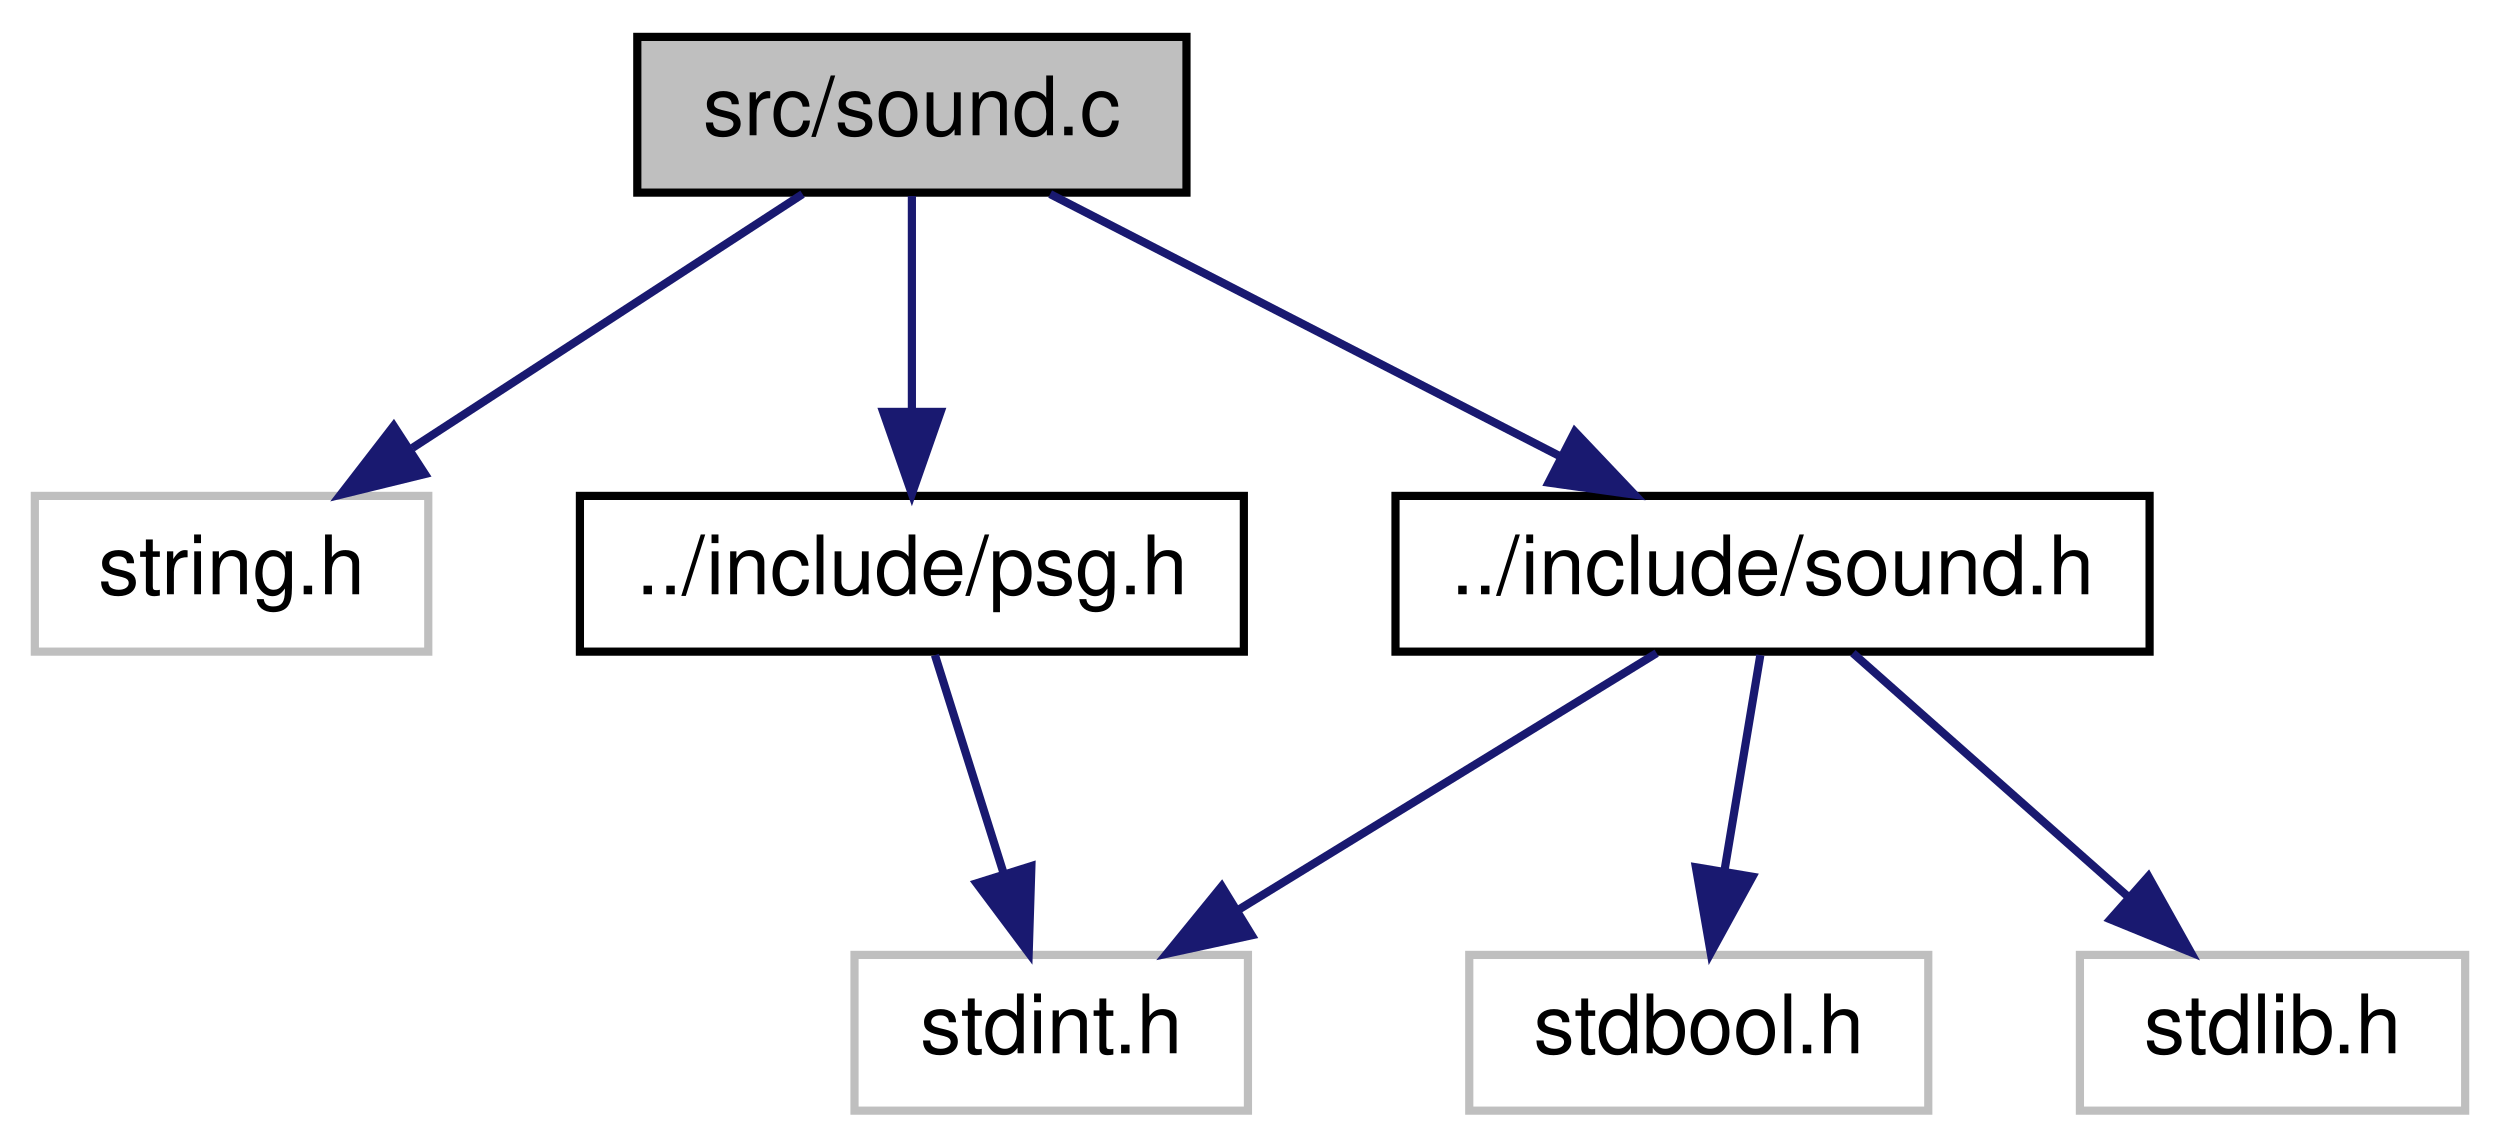
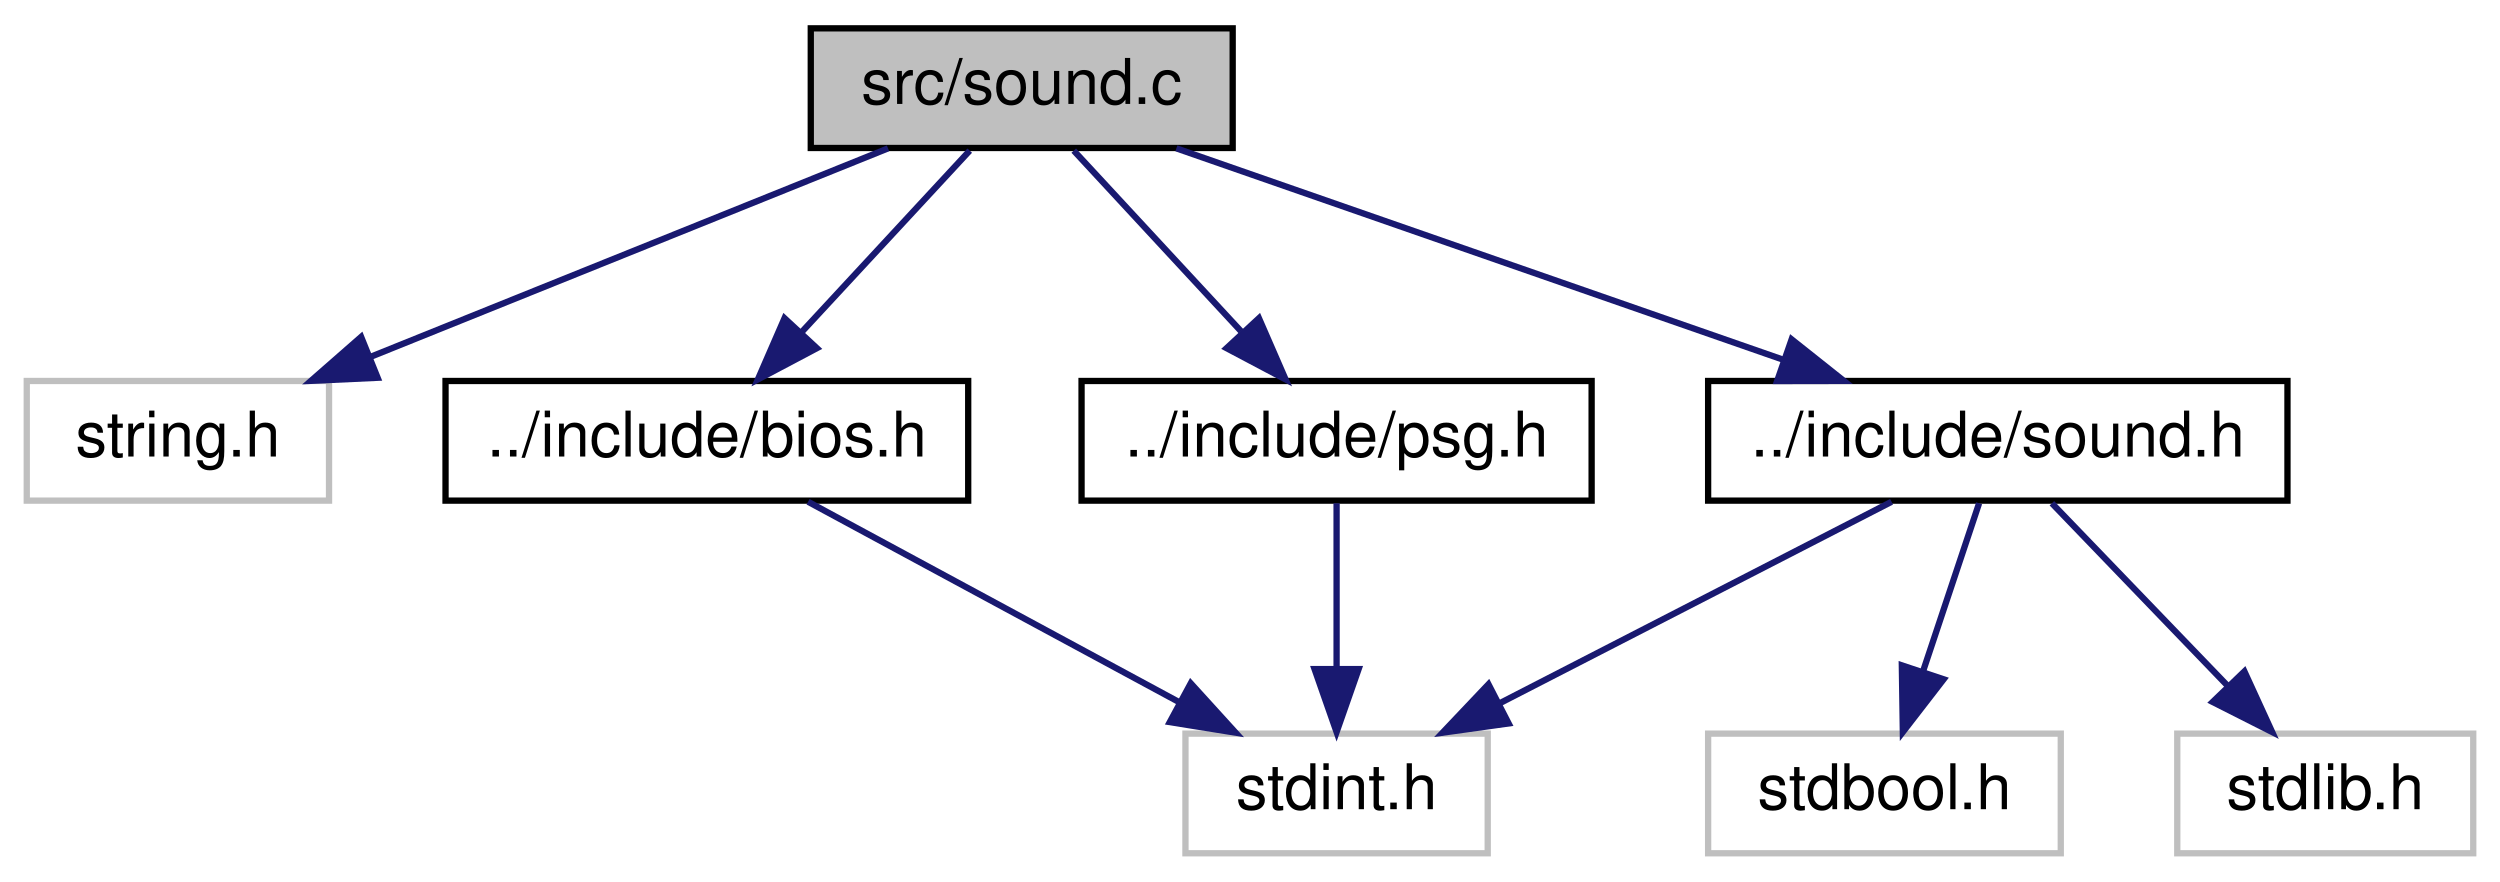
- <svg xmlns="http://www.w3.org/2000/svg" xmlns:xlink="http://www.w3.org/1999/xlink" width="305pt" height="140pt" viewBox="0.00 0.00 304.50 140.00">
+ <svg xmlns="http://www.w3.org/2000/svg" xmlns:xlink="http://www.w3.org/1999/xlink" width="397pt" height="140pt" viewBox="0.00 0.00 396.50 140.00">
  <g id="graph0" class="graph" transform="scale(1 1) rotate(0) translate(4 136)">
    <g id="node1" class="node">
      <g id="a_node1">
        <a xlink:title="Copyright (c) 2021 Daishi Mori (mori0091)">
-           <polygon fill="#bfbfbf" stroke="black" points="73.5,-112.5 73.5,-131.5 140.5,-131.5 140.5,-112.5 73.5,-112.5" />
-           <text text-anchor="middle" x="107" y="-119.5" font-family="Helvetica,sans-Serif" font-size="10.00">src/sound.c</text>
+           <polygon fill="#bfbfbf" stroke="black" points="124.5,-112.5 124.5,-131.5 191.5,-131.5 191.5,-112.5 124.5,-112.5" />
+           <text text-anchor="middle" x="158" y="-119.5" font-family="Helvetica,sans-Serif" font-size="10.00">src/sound.c</text>
        </a>
      </g>
    </g>
    <g id="node2" class="node">
      <g id="a_node2">
        <a xlink:title=" ">
          <polygon fill="none" stroke="#bfbfbf" points="0,-56.5 0,-75.5 48,-75.5 48,-56.5 0,-56.5" />
          <text text-anchor="middle" x="24" y="-63.5" font-family="Helvetica,sans-Serif" font-size="10.00">string.h</text>
        </a>
      </g>
    </g>
    <g id="edge1" class="edge">
-       <path fill="none" stroke="midnightblue" d="M93.66,-112.32C80.84,-103.98 61.22,-91.21 46.06,-81.35" />
-       <polygon fill="midnightblue" stroke="midnightblue" points="47.59,-78.17 37.3,-75.65 43.78,-84.04 47.59,-78.17" />
+       <path fill="none" stroke="midnightblue" d="M136.77,-112.44C114.62,-103.52 79.68,-89.44 54.56,-79.32" />
+       <polygon fill="midnightblue" stroke="midnightblue" points="55.72,-76.01 45.13,-75.52 53.1,-82.5 55.72,-76.01" />
    </g>
    <g id="node3" class="node">
      <g id="a_node3">
-         <a xlink:href="psg_8h.html" target="_top" xlink:title="Copyright (c) 2021 Daishi Mori (mori0091)">
-           <polygon fill="none" stroke="black" points="66.5,-56.5 66.5,-75.5 147.5,-75.5 147.5,-56.5 66.5,-56.5" />
-           <text text-anchor="middle" x="107" y="-63.5" font-family="Helvetica,sans-Serif" font-size="10.00">../include/psg.h</text>
+         <a xlink:href="bios_8h.html" target="_top" xlink:title="Copyright (c) 2021 Daishi Mori (mori0091)">
+           <polygon fill="none" stroke="black" points="66.5,-56.5 66.5,-75.5 149.5,-75.5 149.5,-56.5 66.5,-56.5" />
+           <text text-anchor="middle" x="108" y="-63.5" font-family="Helvetica,sans-Serif" font-size="10.00">../include/bios.h</text>
        </a>
      </g>
    </g>
    <g id="edge2" class="edge">
-       <path fill="none" stroke="midnightblue" d="M107,-112.08C107,-105.01 107,-94.86 107,-85.99" />
-       <polygon fill="midnightblue" stroke="midnightblue" points="110.5,-85.75 107,-75.75 103.5,-85.75 110.5,-85.75" />
+       <path fill="none" stroke="midnightblue" d="M149.74,-112.08C142.54,-104.3 131.89,-92.8 123.15,-83.37" />
+       <polygon fill="midnightblue" stroke="midnightblue" points="125.47,-80.71 116.1,-75.75 120.33,-85.47 125.47,-80.71" />
    </g>
    <g id="node5" class="node">
      <g id="a_node5">
-         <a xlink:href="sound_8h.html" target="_top" xlink:title="Copyright (c) 2021 Daishi Mori (mori0091)">
-           <polygon fill="none" stroke="black" points="166,-56.5 166,-75.5 258,-75.5 258,-56.5 166,-56.5" />
-           <text text-anchor="middle" x="212" y="-63.5" font-family="Helvetica,sans-Serif" font-size="10.00">../include/sound.h</text>
+         <a xlink:href="psg_8h.html" target="_top" xlink:title="Copyright (c) 2021 Daishi Mori (mori0091)">
+           <polygon fill="none" stroke="black" points="167.5,-56.5 167.5,-75.5 248.5,-75.5 248.5,-56.5 167.5,-56.5" />
+           <text text-anchor="middle" x="208" y="-63.5" font-family="Helvetica,sans-Serif" font-size="10.00">../include/psg.h</text>
        </a>
      </g>
    </g>
    <g id="edge4" class="edge">
-       <path fill="none" stroke="midnightblue" d="M123.87,-112.32C140.71,-103.66 166.81,-90.24 186.24,-80.25" />
-       <polygon fill="midnightblue" stroke="midnightblue" points="187.88,-83.34 195.17,-75.65 184.68,-77.12 187.88,-83.34" />
+       <path fill="none" stroke="midnightblue" d="M166.26,-112.08C173.46,-104.3 184.11,-92.8 192.85,-83.37" />
+       <polygon fill="midnightblue" stroke="midnightblue" points="195.67,-85.47 199.9,-75.75 190.53,-80.71 195.67,-85.47" />
+     </g>
+     <g id="node6" class="node">
+       <g id="a_node6">
+         <a xlink:href="sound_8h.html" target="_top" xlink:title="Copyright (c) 2021 Daishi Mori (mori0091)">
+           <polygon fill="none" stroke="black" points="267,-56.5 267,-75.5 359,-75.5 359,-56.5 267,-56.5" />
+           <text text-anchor="middle" x="313" y="-63.5" font-family="Helvetica,sans-Serif" font-size="10.00">../include/sound.h</text>
+         </a>
+       </g>
+     </g>
+     <g id="edge6" class="edge">
+       <path fill="none" stroke="midnightblue" d="M182.56,-112.44C208.52,-103.4 249.67,-89.06 278.8,-78.92" />
+       <polygon fill="midnightblue" stroke="midnightblue" points="280.26,-82.11 288.55,-75.52 277.96,-75.5 280.26,-82.11" />
    </g>
    <g id="node4" class="node">
      <g id="a_node4">
        <a xlink:title=" ">
-           <polygon fill="none" stroke="#bfbfbf" points="100,-0.5 100,-19.5 148,-19.5 148,-0.5 100,-0.5" />
-           <text text-anchor="middle" x="124" y="-7.5" font-family="Helvetica,sans-Serif" font-size="10.00">stdint.h</text>
+           <polygon fill="none" stroke="#bfbfbf" points="184,-0.5 184,-19.5 232,-19.5 232,-0.5 184,-0.5" />
+           <text text-anchor="middle" x="208" y="-7.5" font-family="Helvetica,sans-Serif" font-size="10.00">stdint.h</text>
        </a>
      </g>
    </g>
    <g id="edge3" class="edge">
-       <path fill="none" stroke="midnightblue" d="M109.81,-56.08C112.08,-48.85 115.37,-38.41 118.21,-29.4" />
-       <polygon fill="midnightblue" stroke="midnightblue" points="121.58,-30.34 121.25,-19.75 114.9,-28.24 121.58,-30.34" />
-     </g>
-     <g id="edge6" class="edge">
-       <path fill="none" stroke="midnightblue" d="M197.86,-56.32C184.13,-47.9 163.06,-34.97 146.94,-25.07" />
-       <polygon fill="midnightblue" stroke="midnightblue" points="148.46,-21.9 138.1,-19.65 144.8,-27.87 148.46,-21.9" />
-     </g>
-     <g id="node6" class="node">
-       <g id="a_node6">
-         <a xlink:title=" ">
-           <polygon fill="none" stroke="#bfbfbf" points="175,-0.5 175,-19.5 231,-19.5 231,-0.5 175,-0.5" />
-           <text text-anchor="middle" x="203" y="-7.5" font-family="Helvetica,sans-Serif" font-size="10.00">stdbool.h</text>
-         </a>
-       </g>
+       <path fill="none" stroke="midnightblue" d="M124.07,-56.32C139.96,-47.74 164.51,-34.49 182.96,-24.52" />
+       <polygon fill="midnightblue" stroke="midnightblue" points="184.84,-27.49 191.97,-19.65 181.51,-21.33 184.84,-27.49" />
    </g>
    <g id="edge5" class="edge">
-       <path fill="none" stroke="midnightblue" d="M210.51,-56.08C209.32,-48.93 207.61,-38.64 206.12,-29.69" />
-       <polygon fill="midnightblue" stroke="midnightblue" points="209.55,-29.04 204.46,-19.75 202.65,-30.19 209.55,-29.04" />
+       <path fill="none" stroke="midnightblue" d="M208,-56.08C208,-49.01 208,-38.86 208,-29.99" />
+       <polygon fill="midnightblue" stroke="midnightblue" points="211.5,-29.75 208,-19.75 204.5,-29.75 211.5,-29.75" />
+     </g>
+     <g id="edge8" class="edge">
+       <path fill="none" stroke="midnightblue" d="M296.13,-56.32C279.29,-47.66 253.19,-34.24 233.76,-24.25" />
+       <polygon fill="midnightblue" stroke="midnightblue" points="235.32,-21.12 224.83,-19.65 232.12,-27.34 235.32,-21.12" />
    </g>
    <g id="node7" class="node">
      <g id="a_node7">
        <a xlink:title=" ">
-           <polygon fill="none" stroke="#bfbfbf" points="249.5,-0.5 249.5,-19.5 296.5,-19.5 296.5,-0.5 249.5,-0.5" />
-           <text text-anchor="middle" x="273" y="-7.5" font-family="Helvetica,sans-Serif" font-size="10.00">stdlib.h</text>
+           <polygon fill="none" stroke="#bfbfbf" points="267,-0.5 267,-19.5 323,-19.5 323,-0.5 267,-0.5" />
+           <text text-anchor="middle" x="295" y="-7.5" font-family="Helvetica,sans-Serif" font-size="10.00">stdbool.h</text>
        </a>
      </g>
    </g>
    <g id="edge7" class="edge">
-       <path fill="none" stroke="midnightblue" d="M221.8,-56.32C230.82,-48.34 244.41,-36.31 255.32,-26.65" />
-       <polygon fill="midnightblue" stroke="midnightblue" points="257.85,-29.08 263.02,-19.83 253.21,-23.84 257.85,-29.08" />
+       <path fill="none" stroke="midnightblue" d="M310.03,-56.08C307.62,-48.85 304.14,-38.41 301.13,-29.4" />
+       <polygon fill="midnightblue" stroke="midnightblue" points="304.4,-28.13 297.92,-19.75 297.76,-30.34 304.4,-28.13" />
+     </g>
+     <g id="node8" class="node">
+       <g id="a_node8">
+         <a xlink:title=" ">
+           <polygon fill="none" stroke="#bfbfbf" points="341.5,-0.5 341.5,-19.5 388.5,-19.5 388.5,-0.5 341.5,-0.5" />
+           <text text-anchor="middle" x="365" y="-7.5" font-family="Helvetica,sans-Serif" font-size="10.00">stdlib.h</text>
+         </a>
+       </g>
+     </g>
+     <g id="edge9" class="edge">
+       <path fill="none" stroke="midnightblue" d="M321.59,-56.08C329.16,-48.22 340.38,-36.57 349.51,-27.08" />
+       <polygon fill="midnightblue" stroke="midnightblue" points="352.16,-29.38 356.57,-19.75 347.12,-24.53 352.16,-29.38" />
    </g>
  </g>
</svg>
